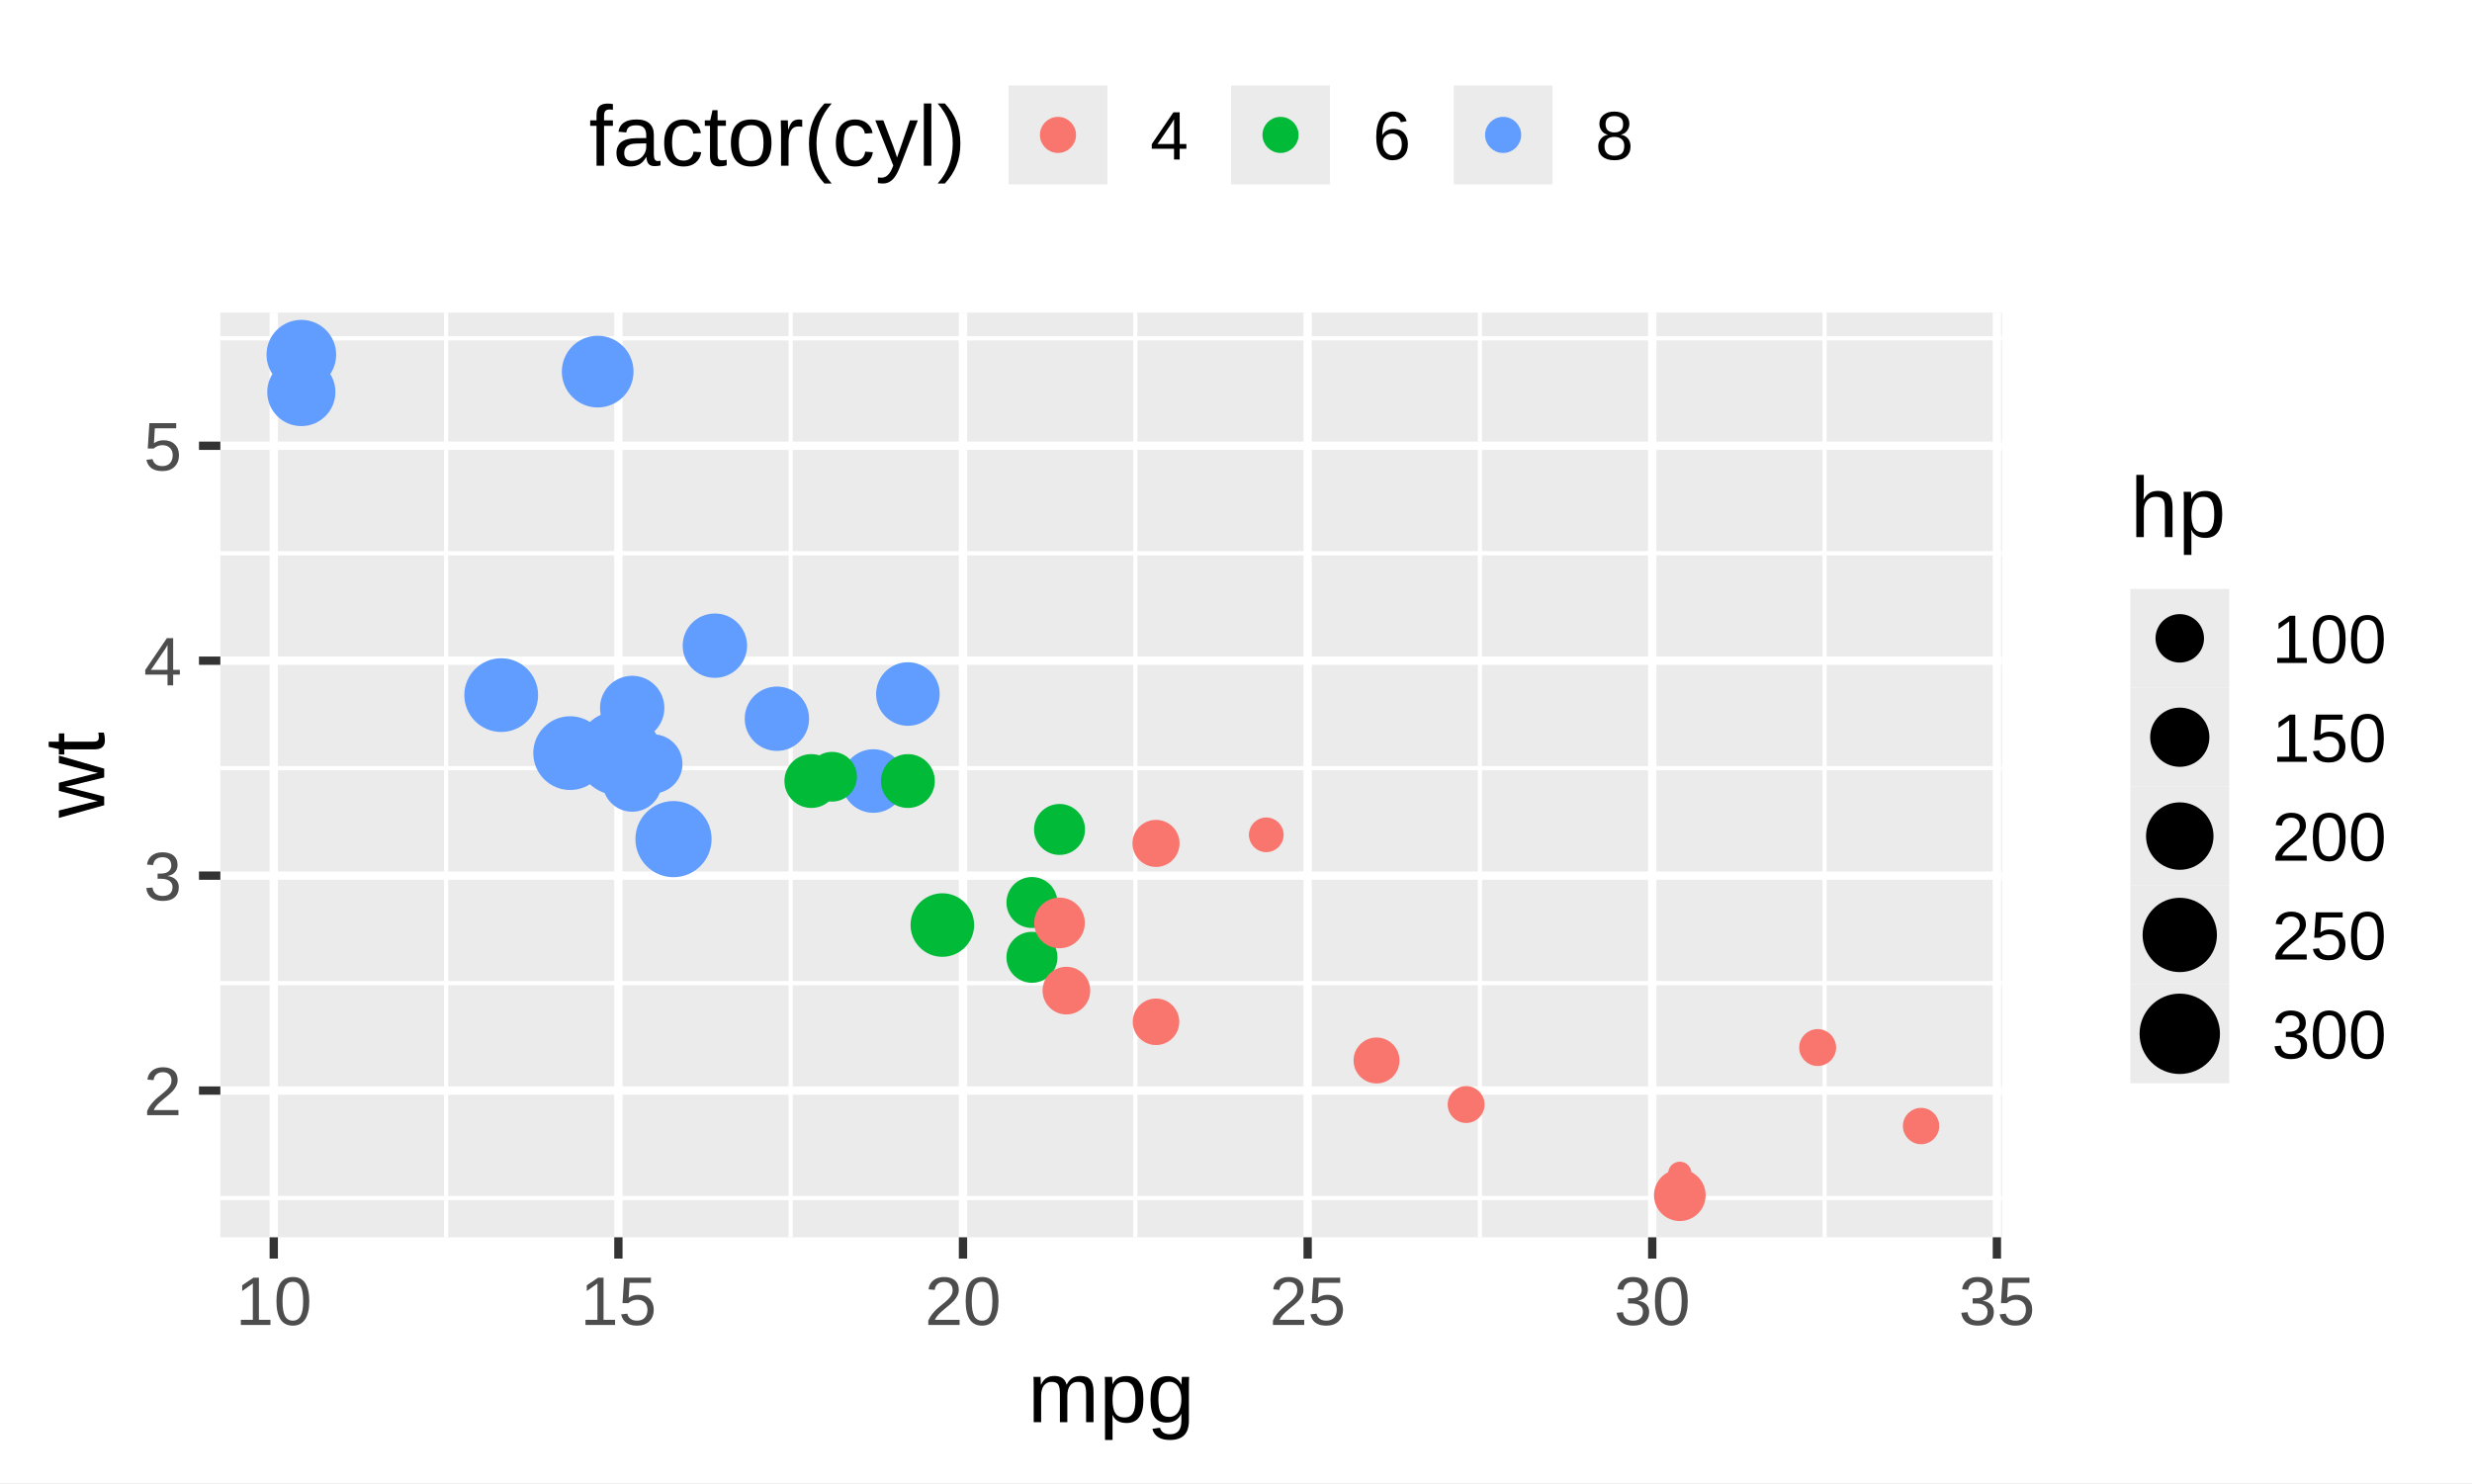
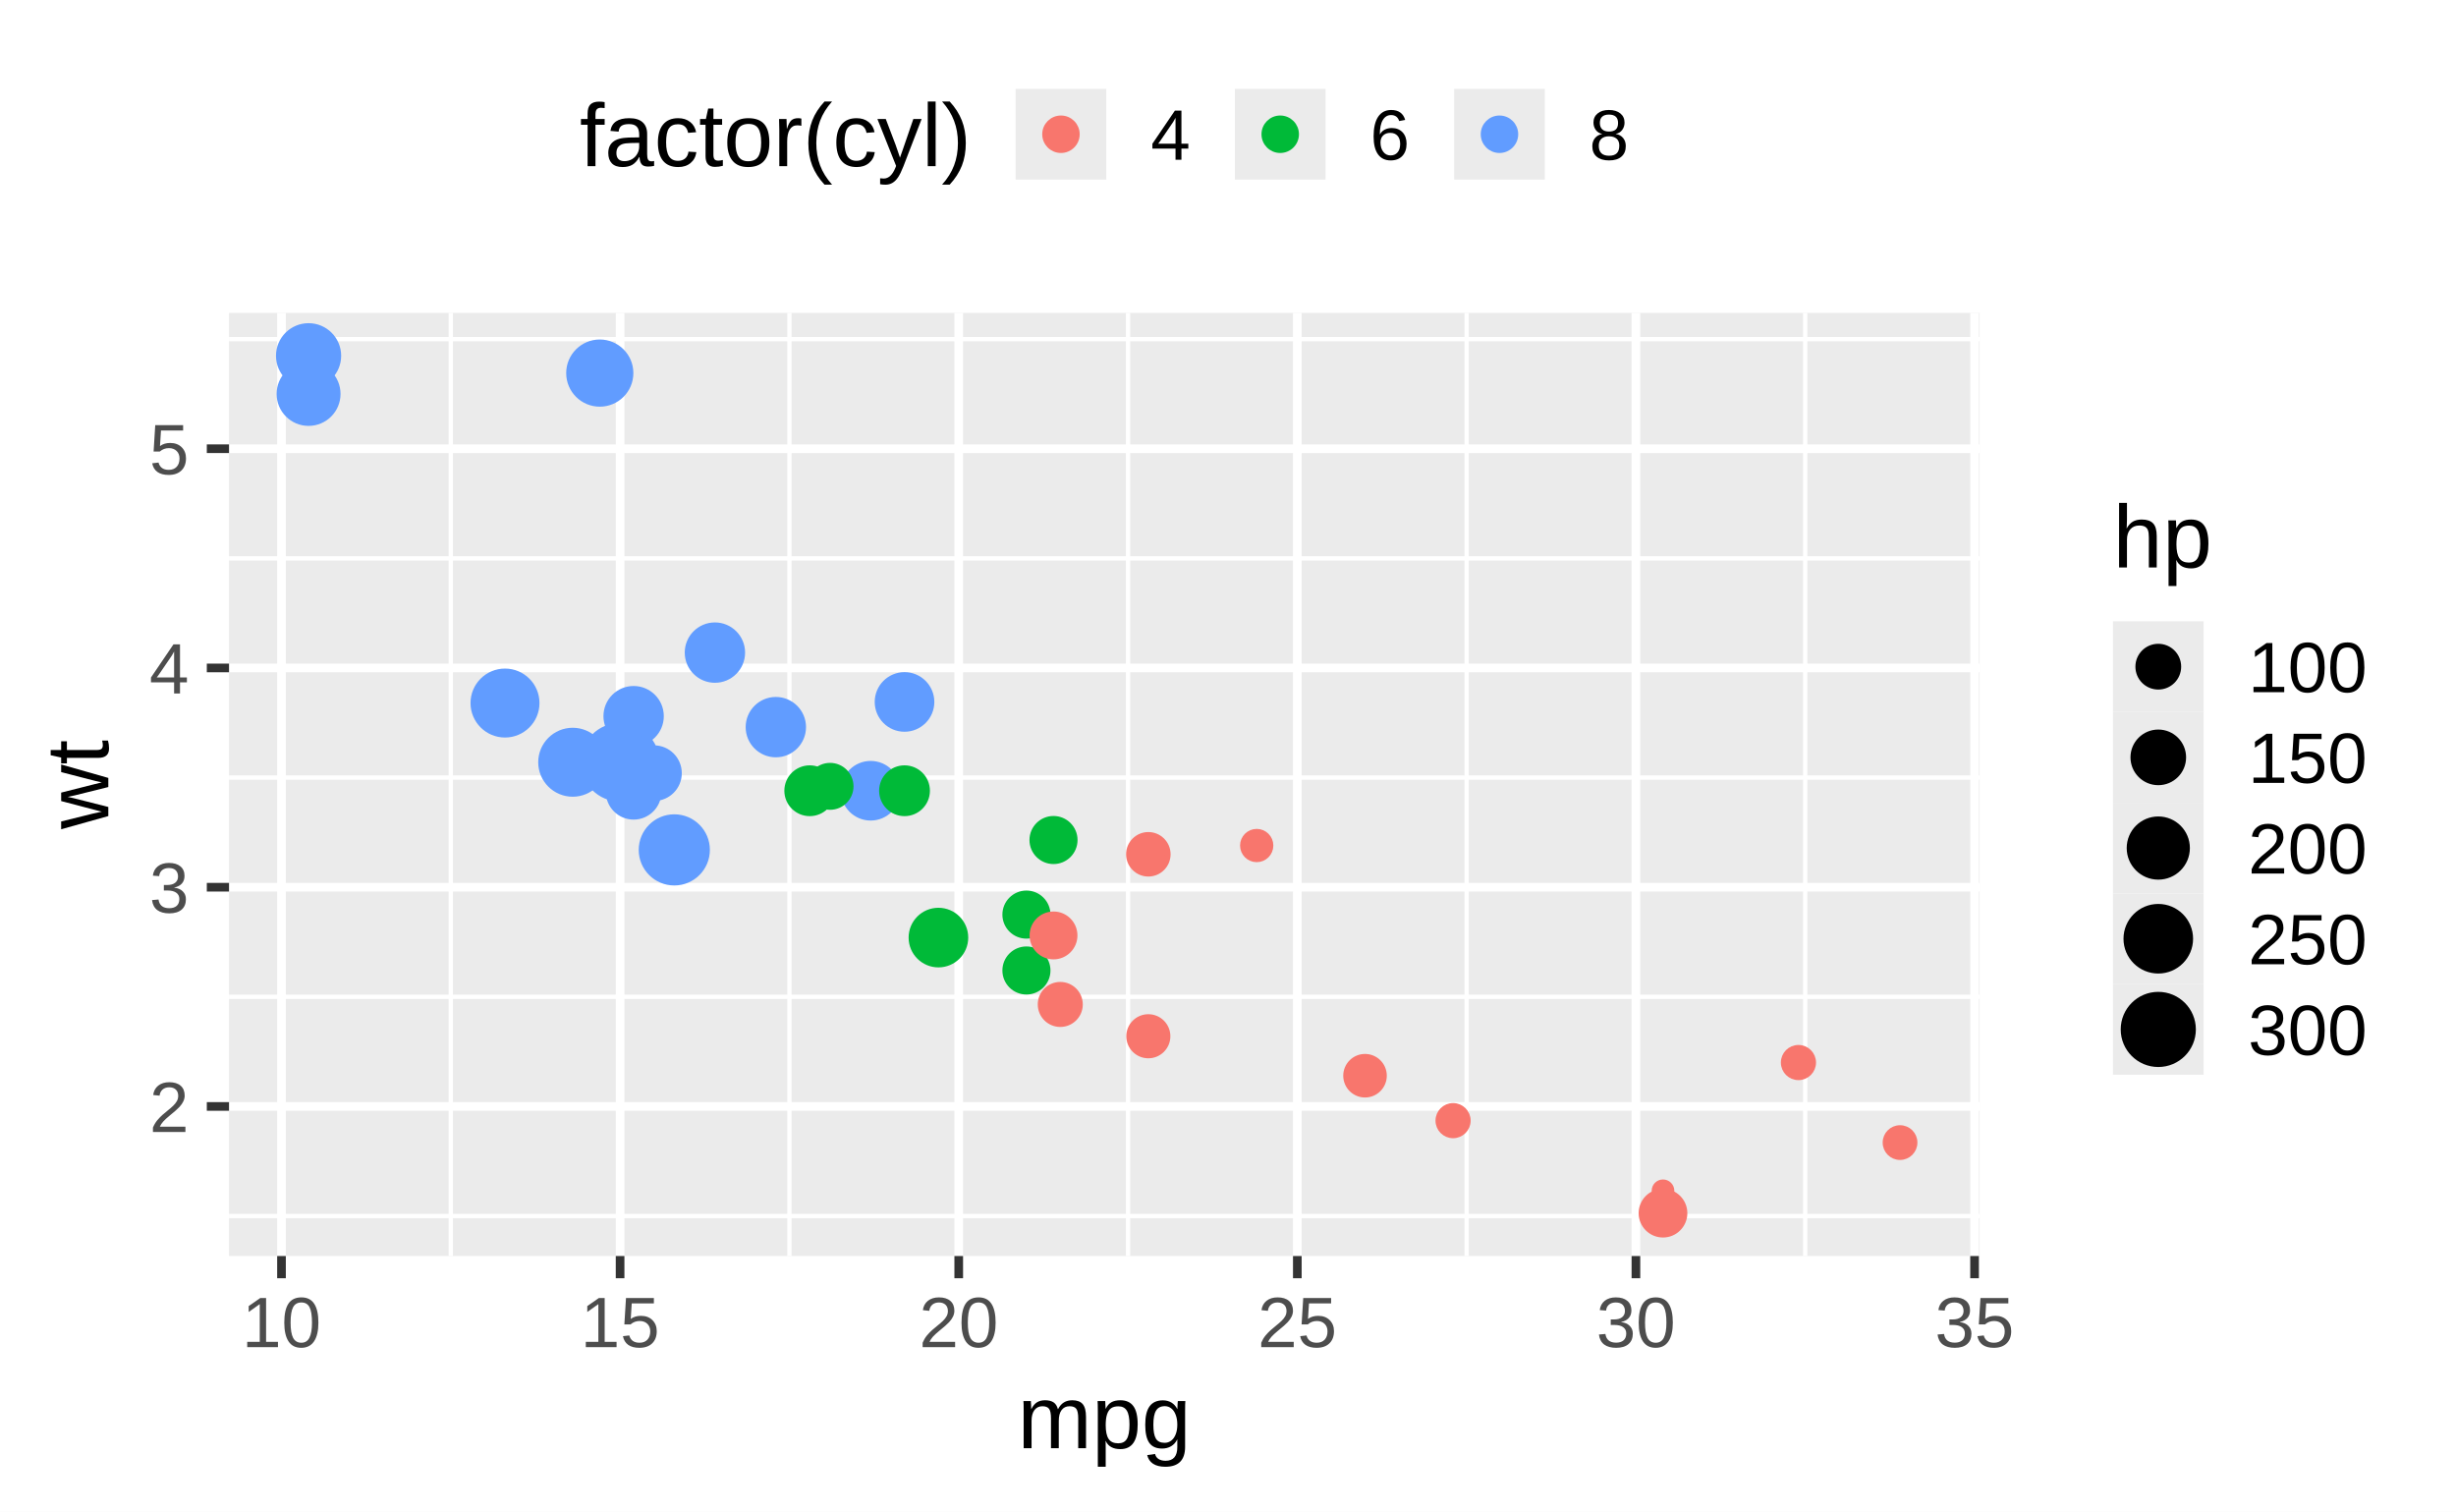
- <svg xmlns="http://www.w3.org/2000/svg" width="432.00pt" height="259.20pt" viewBox="0 0 432.00 259.20">
+ <svg xmlns="http://www.w3.org/2000/svg" width="468.00pt" height="288.00pt" viewBox="0 0 468.00 288.00">
  <g class="svglite">
    <defs>
      <style type="text/css">
    .svglite line, .svglite polyline, .svglite polygon, .svglite path, .svglite rect, .svglite circle {
      fill: none;
      stroke: #000000;
      stroke-linecap: round;
      stroke-linejoin: round;
      stroke-miterlimit: 10.00;
    }
    .svglite text {
      white-space: pre;
    }
    .svglite g.glyphgroup path {
      fill: inherit;
      stroke: none;
    }
  </style>
    </defs>
    <rect width="100%" height="100%" style="stroke: none; fill: #FFFFFF;" />
    <defs>
-       <clipPath id="cpMC4wMHw0MzIuMDB8MC4wMHwyNTkuMjA=">
-         <rect x="0.00" y="0.00" width="432.00" height="259.20" />
+       <clipPath id="cpMC4wMHw0NjguMDB8MC4wMHwyODguMDA=">
+         <rect x="0.00" y="0.00" width="468.00" height="288.00" />
      </clipPath>
    </defs>
-     <g clip-path="url(#cpMC4wMHw0MzIuMDB8MC4wMHwyNTkuMjA=)">
-       <rect x="0.00" y="0" width="432.00" height="259.20" style="stroke-width: 1.45; stroke: #FFFFFF; fill: #FFFFFF;" />
+     <g clip-path="url(#cpMC4wMHw0NjguMDB8MC4wMHwyODguMDA=)">
+       <rect x="0.00" y="0.00" width="468.00" height="288.00" style="stroke-width: 1.65; stroke: #FFFFFF; fill: #FFFFFF;" />
    </g>
    <defs>
-       <clipPath id="cpMzguNTF8MzQ5Ljg3fDU0LjY0fDIxNi4yNQ==">
-         <rect x="38.51" y="54.64" width="311.36" height="161.61" />
+       <clipPath id="cpNDMuNjR8Mzc3LjIyfDU5LjYyfDIzOS4zMw==">
+         <rect x="43.64" y="59.62" width="333.58" height="179.71" />
      </clipPath>
    </defs>
-     <g clip-path="url(#cpMzguNTF8MzQ5Ljg3fDU0LjY0fDIxNi4yNQ==)">
-       <rect x="38.51" y="54.64" width="311.36" height="161.61" style="stroke-width: 1.45; stroke: none; fill: #EBEBEB;" />
-       <polyline points="38.51,209.39 349.87,209.39 " style="stroke-width: 0.73; stroke: #FFFFFF; stroke-linecap: butt;" />
-       <polyline points="38.51,171.83 349.87,171.83 " style="stroke-width: 0.73; stroke: #FFFFFF; stroke-linecap: butt;" />
-       <polyline points="38.51,134.26 349.87,134.26 " style="stroke-width: 0.73; stroke: #FFFFFF; stroke-linecap: butt;" />
-       <polyline points="38.51,96.70 349.87,96.70 " style="stroke-width: 0.73; stroke: #FFFFFF; stroke-linecap: butt;" />
-       <polyline points="38.51,59.13 349.87,59.13 " style="stroke-width: 0.73; stroke: #FFFFFF; stroke-linecap: butt;" />
-       <polyline points="77.96,216.25 77.96,54.64 " style="stroke-width: 0.73; stroke: #FFFFFF; stroke-linecap: butt;" />
-       <polyline points="138.18,216.25 138.18,54.64 " style="stroke-width: 0.73; stroke: #FFFFFF; stroke-linecap: butt;" />
-       <polyline points="198.41,216.25 198.41,54.64 " style="stroke-width: 0.73; stroke: #FFFFFF; stroke-linecap: butt;" />
-       <polyline points="258.63,216.25 258.63,54.64 " style="stroke-width: 0.73; stroke: #FFFFFF; stroke-linecap: butt;" />
-       <polyline points="318.86,216.25 318.86,54.64 " style="stroke-width: 0.73; stroke: #FFFFFF; stroke-linecap: butt;" />
-       <polyline points="38.51,190.61 349.87,190.61 " style="stroke-width: 1.45; stroke: #FFFFFF; stroke-linecap: butt;" />
-       <polyline points="38.51,153.04 349.87,153.04 " style="stroke-width: 1.45; stroke: #FFFFFF; stroke-linecap: butt;" />
-       <polyline points="38.51,115.48 349.87,115.48 " style="stroke-width: 1.45; stroke: #FFFFFF; stroke-linecap: butt;" />
-       <polyline points="38.51,77.91 349.87,77.91 " style="stroke-width: 1.45; stroke: #FFFFFF; stroke-linecap: butt;" />
-       <polyline points="47.84,216.25 47.84,54.64 " style="stroke-width: 1.45; stroke: #FFFFFF; stroke-linecap: butt;" />
-       <polyline points="108.07,216.25 108.07,54.64 " style="stroke-width: 1.45; stroke: #FFFFFF; stroke-linecap: butt;" />
-       <polyline points="168.29,216.25 168.29,54.64 " style="stroke-width: 1.45; stroke: #FFFFFF; stroke-linecap: butt;" />
-       <polyline points="228.52,216.25 228.52,54.64 " style="stroke-width: 1.45; stroke: #FFFFFF; stroke-linecap: butt;" />
-       <polyline points="288.74,216.25 288.74,54.64 " style="stroke-width: 1.45; stroke: #FFFFFF; stroke-linecap: butt;" />
-       <polyline points="348.97,216.25 348.97,54.64 " style="stroke-width: 1.45; stroke: #FFFFFF; stroke-linecap: butt;" />
-       <circle cx="180.34" cy="167.32" r="3.97" style="stroke-width: 0.97; stroke: #00BA38; fill: #00BA38;" />
-       <circle cx="180.34" cy="157.74" r="3.97" style="stroke-width: 0.97; stroke: #00BA38; fill: #00BA38;" />
-       <circle cx="202.02" cy="178.59" r="3.58" style="stroke-width: 0.97; stroke: #F8766D; fill: #F8766D;" />
-       <circle cx="185.16" cy="144.97" r="3.97" style="stroke-width: 0.97; stroke: #00BA38; fill: #00BA38;" />
-       <circle cx="152.63" cy="136.51" r="5.07" style="stroke-width: 0.97; stroke: #619CFF; fill: #619CFF;" />
-       <circle cx="145.41" cy="135.76" r="3.86" style="stroke-width: 0.97; stroke: #00BA38; fill: #00BA38;" />
-       <circle cx="99.64" cy="131.63" r="5.96" style="stroke-width: 0.97; stroke: #619CFF; fill: #619CFF;" />
-       <circle cx="221.29" cy="145.91" r="2.55" style="stroke-width: 0.97; stroke: #F8766D; fill: #F8766D;" />
-       <circle cx="202.02" cy="147.41" r="3.63" style="stroke-width: 0.97; stroke: #F8766D; fill: #F8766D;" />
-       <circle cx="158.66" cy="136.51" r="4.22" style="stroke-width: 0.97; stroke: #00BA38; fill: #00BA38;" />
-       <circle cx="141.79" cy="136.51" r="4.22" style="stroke-width: 0.97; stroke: #00BA38; fill: #00BA38;" />
-       <circle cx="124.93" cy="112.85" r="5.14" style="stroke-width: 0.97; stroke: #619CFF; fill: #619CFF;" />
-       <circle cx="135.77" cy="125.62" r="5.14" style="stroke-width: 0.97; stroke: #619CFF; fill: #619CFF;" />
-       <circle cx="110.48" cy="123.74" r="5.14" style="stroke-width: 0.97; stroke: #619CFF; fill: #619CFF;" />
-       <circle cx="52.66" cy="68.52" r="5.47" style="stroke-width: 0.97; stroke: #619CFF; fill: #619CFF;" />
-       <circle cx="52.66" cy="61.99" r="5.60" style="stroke-width: 0.97; stroke: #619CFF; fill: #619CFF;" />
-       <circle cx="104.45" cy="64.95" r="5.78" style="stroke-width: 0.97; stroke: #619CFF; fill: #619CFF;" />
-       <circle cx="317.65" cy="183.09" r="2.74" style="stroke-width: 0.97; stroke: #F8766D; fill: #F8766D;" />
-       <circle cx="293.56" cy="205.07" r="1.55" style="stroke-width: 0.97; stroke: #F8766D; fill: #F8766D;" />
-       <circle cx="335.72" cy="196.81" r="2.69" style="stroke-width: 0.97; stroke: #F8766D; fill: #F8766D;" />
-       <circle cx="186.36" cy="173.14" r="3.68" style="stroke-width: 0.97; stroke: #F8766D; fill: #F8766D;" />
-       <circle cx="114.09" cy="133.51" r="4.69" style="stroke-width: 0.97; stroke: #619CFF; fill: #619CFF;" />
-       <circle cx="110.48" cy="136.70" r="4.69" style="stroke-width: 0.97; stroke: #619CFF; fill: #619CFF;" />
-       <circle cx="87.59" cy="121.49" r="5.96" style="stroke-width: 0.97; stroke: #619CFF; fill: #619CFF;" />
-       <circle cx="158.66" cy="121.30" r="5.07" style="stroke-width: 0.97; stroke: #619CFF; fill: #619CFF;" />
-       <circle cx="256.22" cy="193.05" r="2.74" style="stroke-width: 0.97; stroke: #F8766D; fill: #F8766D;" />
-       <circle cx="240.56" cy="185.35" r="3.53" style="stroke-width: 0.97; stroke: #F8766D; fill: #F8766D;" />
-       <circle cx="293.56" cy="208.90" r="4.03" style="stroke-width: 0.97; stroke: #F8766D; fill: #F8766D;" />
-       <circle cx="117.70" cy="146.66" r="6.17" style="stroke-width: 0.97; stroke: #619CFF; fill: #619CFF;" />
-       <circle cx="164.68" cy="161.68" r="5.07" style="stroke-width: 0.97; stroke: #00BA38; fill: #00BA38;" />
-       <circle cx="108.07" cy="131.63" r="6.89" style="stroke-width: 0.97; stroke: #619CFF; fill: #619CFF;" />
-       <circle cx="185.16" cy="161.31" r="3.94" style="stroke-width: 0.97; stroke: #F8766D; fill: #F8766D;" />
+     <g clip-path="url(#cpNDMuNjR8Mzc3LjIyfDU5LjYyfDIzOS4zMw==)">
+       <rect x="43.64" y="59.62" width="333.58" height="179.71" style="stroke-width: 1.65; stroke: none; fill: #EBEBEB;" />
+       <polyline points="43.64,231.70 377.22,231.70 " style="stroke-width: 0.82; stroke: #FFFFFF; stroke-linecap: butt;" />
+       <polyline points="43.64,189.93 377.22,189.93 " style="stroke-width: 0.82; stroke: #FFFFFF; stroke-linecap: butt;" />
+       <polyline points="43.64,148.16 377.22,148.16 " style="stroke-width: 0.82; stroke: #FFFFFF; stroke-linecap: butt;" />
+       <polyline points="43.64,106.39 377.22,106.39 " style="stroke-width: 0.82; stroke: #FFFFFF; stroke-linecap: butt;" />
+       <polyline points="43.64,64.62 377.22,64.62 " style="stroke-width: 0.82; stroke: #FFFFFF; stroke-linecap: butt;" />
+       <polyline points="85.90,239.33 85.90,59.62 " style="stroke-width: 0.82; stroke: #FFFFFF; stroke-linecap: butt;" />
+       <polyline points="150.43,239.33 150.43,59.62 " style="stroke-width: 0.82; stroke: #FFFFFF; stroke-linecap: butt;" />
+       <polyline points="214.95,239.33 214.95,59.62 " style="stroke-width: 0.82; stroke: #FFFFFF; stroke-linecap: butt;" />
+       <polyline points="279.47,239.33 279.47,59.62 " style="stroke-width: 0.82; stroke: #FFFFFF; stroke-linecap: butt;" />
+       <polyline points="343.99,239.33 343.99,59.62 " style="stroke-width: 0.82; stroke: #FFFFFF; stroke-linecap: butt;" />
+       <polyline points="43.64,210.82 377.22,210.82 " style="stroke-width: 1.65; stroke: #FFFFFF; stroke-linecap: butt;" />
+       <polyline points="43.64,169.05 377.22,169.05 " style="stroke-width: 1.65; stroke: #FFFFFF; stroke-linecap: butt;" />
+       <polyline points="43.64,127.27 377.22,127.27 " style="stroke-width: 1.65; stroke: #FFFFFF; stroke-linecap: butt;" />
+       <polyline points="43.64,85.50 377.22,85.50 " style="stroke-width: 1.65; stroke: #FFFFFF; stroke-linecap: butt;" />
+       <polyline points="53.64,239.33 53.64,59.62 " style="stroke-width: 1.65; stroke: #FFFFFF; stroke-linecap: butt;" />
+       <polyline points="118.16,239.33 118.16,59.62 " style="stroke-width: 1.65; stroke: #FFFFFF; stroke-linecap: butt;" />
+       <polyline points="182.69,239.33 182.69,59.62 " style="stroke-width: 1.65; stroke: #FFFFFF; stroke-linecap: butt;" />
+       <polyline points="247.21,239.33 247.21,59.62 " style="stroke-width: 1.65; stroke: #FFFFFF; stroke-linecap: butt;" />
+       <polyline points="311.73,239.33 311.73,59.62 " style="stroke-width: 1.65; stroke: #FFFFFF; stroke-linecap: butt;" />
+       <polyline points="376.26,239.33 376.26,59.62 " style="stroke-width: 1.65; stroke: #FFFFFF; stroke-linecap: butt;" />
+       <circle cx="195.59" cy="184.92" r="4.03" style="stroke-width: 1.10; stroke: #00BA38; fill: #00BA38;" />
+       <circle cx="195.59" cy="174.27" r="4.03" style="stroke-width: 1.10; stroke: #00BA38; fill: #00BA38;" />
+       <circle cx="218.82" cy="197.45" r="3.65" style="stroke-width: 1.10; stroke: #F8766D; fill: #F8766D;" />
+       <circle cx="200.75" cy="160.06" r="4.03" style="stroke-width: 1.10; stroke: #00BA38; fill: #00BA38;" />
+       <circle cx="165.91" cy="150.67" r="5.13" style="stroke-width: 1.10; stroke: #619CFF; fill: #619CFF;" />
+       <circle cx="158.17" cy="149.83" r="3.92" style="stroke-width: 1.10; stroke: #00BA38; fill: #00BA38;" />
+       <circle cx="109.13" cy="145.24" r="6.02" style="stroke-width: 1.10; stroke: #619CFF; fill: #619CFF;" />
+       <circle cx="239.47" cy="161.11" r="2.62" style="stroke-width: 1.10; stroke: #F8766D; fill: #F8766D;" />
+       <circle cx="218.82" cy="162.78" r="3.69" style="stroke-width: 1.10; stroke: #F8766D; fill: #F8766D;" />
+       <circle cx="172.36" cy="150.67" r="4.29" style="stroke-width: 1.10; stroke: #00BA38; fill: #00BA38;" />
+       <circle cx="154.30" cy="150.67" r="4.29" style="stroke-width: 1.10; stroke: #00BA38; fill: #00BA38;" />
+       <circle cx="136.23" cy="124.35" r="5.20" style="stroke-width: 1.10; stroke: #619CFF; fill: #619CFF;" />
+       <circle cx="147.84" cy="138.55" r="5.20" style="stroke-width: 1.10; stroke: #619CFF; fill: #619CFF;" />
+       <circle cx="120.74" cy="136.46" r="5.20" style="stroke-width: 1.10; stroke: #619CFF; fill: #619CFF;" />
+       <circle cx="58.80" cy="75.06" r="5.54" style="stroke-width: 1.10; stroke: #619CFF; fill: #619CFF;" />
+       <circle cx="58.80" cy="67.79" r="5.66" style="stroke-width: 1.10; stroke: #619CFF; fill: #619CFF;" />
+       <circle cx="114.29" cy="71.09" r="5.85" style="stroke-width: 1.10; stroke: #619CFF; fill: #619CFF;" />
+       <circle cx="342.70" cy="202.46" r="2.80" style="stroke-width: 1.10; stroke: #F8766D; fill: #F8766D;" />
+       <circle cx="316.89" cy="226.90" r="1.61" style="stroke-width: 1.10; stroke: #F8766D; fill: #F8766D;" />
+       <circle cx="362.06" cy="217.71" r="2.76" style="stroke-width: 1.10; stroke: #F8766D; fill: #F8766D;" />
+       <circle cx="202.04" cy="191.39" r="3.74" style="stroke-width: 1.10; stroke: #F8766D; fill: #F8766D;" />
+       <circle cx="124.62" cy="147.32" r="4.75" style="stroke-width: 1.10; stroke: #619CFF; fill: #619CFF;" />
+       <circle cx="120.74" cy="150.87" r="4.75" style="stroke-width: 1.10; stroke: #619CFF; fill: #619CFF;" />
+       <circle cx="96.23" cy="133.96" r="6.02" style="stroke-width: 1.10; stroke: #619CFF; fill: #619CFF;" />
+       <circle cx="172.36" cy="133.75" r="5.13" style="stroke-width: 1.10; stroke: #619CFF; fill: #619CFF;" />
+       <circle cx="276.89" cy="213.53" r="2.80" style="stroke-width: 1.10; stroke: #F8766D; fill: #F8766D;" />
+       <circle cx="260.11" cy="204.97" r="3.60" style="stroke-width: 1.10; stroke: #F8766D; fill: #F8766D;" />
+       <circle cx="316.89" cy="231.16" r="4.09" style="stroke-width: 1.10; stroke: #F8766D; fill: #F8766D;" />
+       <circle cx="128.49" cy="161.94" r="6.23" style="stroke-width: 1.10; stroke: #619CFF; fill: #619CFF;" />
+       <circle cx="178.82" cy="178.65" r="5.13" style="stroke-width: 1.10; stroke: #00BA38; fill: #00BA38;" />
+       <circle cx="118.16" cy="145.24" r="6.95" style="stroke-width: 1.10; stroke: #619CFF; fill: #619CFF;" />
+       <circle cx="200.75" cy="178.24" r="4.01" style="stroke-width: 1.10; stroke: #F8766D; fill: #F8766D;" />
    </g>
-     <g clip-path="url(#cpMC4wMHw0MzIuMDB8MC4wMHwyNTkuMjA=)">
-       <text x="31.78" y="194.91" text-anchor="end" style="font-size: 12.00px;fill: #4D4D4D; font-family: &quot;Arial&quot;;" textLength="6.67px" lengthAdjust="spacingAndGlyphs">2</text>
-       <text x="31.78" y="157.34" text-anchor="end" style="font-size: 12.00px;fill: #4D4D4D; font-family: &quot;Arial&quot;;" textLength="6.67px" lengthAdjust="spacingAndGlyphs">3</text>
-       <text x="31.78" y="119.78" text-anchor="end" style="font-size: 12.00px;fill: #4D4D4D; font-family: &quot;Arial&quot;;" textLength="6.67px" lengthAdjust="spacingAndGlyphs">4</text>
-       <text x="31.78" y="82.21" text-anchor="end" style="font-size: 12.00px;fill: #4D4D4D; font-family: &quot;Arial&quot;;" textLength="6.67px" lengthAdjust="spacingAndGlyphs">5</text>
-       <polyline points="34.77,190.61 38.51,190.61 " style="stroke-width: 1.45; stroke: #333333; stroke-linecap: butt;" />
-       <polyline points="34.77,153.04 38.51,153.04 " style="stroke-width: 1.45; stroke: #333333; stroke-linecap: butt;" />
-       <polyline points="34.77,115.48 38.51,115.48 " style="stroke-width: 1.45; stroke: #333333; stroke-linecap: butt;" />
-       <polyline points="34.77,77.91 38.51,77.91 " style="stroke-width: 1.45; stroke: #333333; stroke-linecap: butt;" />
-       <polyline points="47.84,219.98 47.84,216.25 " style="stroke-width: 1.45; stroke: #333333; stroke-linecap: butt;" />
-       <polyline points="108.07,219.98 108.07,216.25 " style="stroke-width: 1.45; stroke: #333333; stroke-linecap: butt;" />
-       <polyline points="168.29,219.98 168.29,216.25 " style="stroke-width: 1.45; stroke: #333333; stroke-linecap: butt;" />
-       <polyline points="228.52,219.98 228.52,216.25 " style="stroke-width: 1.45; stroke: #333333; stroke-linecap: butt;" />
-       <polyline points="288.74,219.98 288.74,216.25 " style="stroke-width: 1.45; stroke: #333333; stroke-linecap: butt;" />
-       <polyline points="348.97,219.98 348.97,216.25 " style="stroke-width: 1.45; stroke: #333333; stroke-linecap: butt;" />
-       <text x="47.84" y="231.57" text-anchor="middle" style="font-size: 12.00px;fill: #4D4D4D; font-family: &quot;Arial&quot;;" textLength="13.34px" lengthAdjust="spacingAndGlyphs">10</text>
-       <text x="108.07" y="231.57" text-anchor="middle" style="font-size: 12.00px;fill: #4D4D4D; font-family: &quot;Arial&quot;;" textLength="13.34px" lengthAdjust="spacingAndGlyphs">15</text>
-       <text x="168.29" y="231.57" text-anchor="middle" style="font-size: 12.00px;fill: #4D4D4D; font-family: &quot;Arial&quot;;" textLength="13.34px" lengthAdjust="spacingAndGlyphs">20</text>
-       <text x="228.52" y="231.57" text-anchor="middle" style="font-size: 12.00px;fill: #4D4D4D; font-family: &quot;Arial&quot;;" textLength="13.34px" lengthAdjust="spacingAndGlyphs">25</text>
-       <text x="288.74" y="231.57" text-anchor="middle" style="font-size: 12.00px;fill: #4D4D4D; font-family: &quot;Arial&quot;;" textLength="13.34px" lengthAdjust="spacingAndGlyphs">30</text>
-       <text x="348.97" y="231.57" text-anchor="middle" style="font-size: 12.00px;fill: #4D4D4D; font-family: &quot;Arial&quot;;" textLength="13.34px" lengthAdjust="spacingAndGlyphs">35</text>
-       <text x="194.19" y="248.57" text-anchor="middle" style="font-size: 15.00px; font-family: &quot;Arial&quot;;" textLength="29.19px" lengthAdjust="spacingAndGlyphs">mpg</text>
-       <text transform="translate(18.21,135.44) rotate(-90)" text-anchor="middle" style="font-size: 15.00px; font-family: &quot;Arial&quot;;" textLength="15.00px" lengthAdjust="spacingAndGlyphs">wt</text>
-       <rect x="364.82" y="74.08" width="59.71" height="122.72" style="stroke-width: 1.45; stroke: none; fill: #FFFFFF;" />
-       <text x="372.29" y="93.88" style="font-size: 15.00px; font-family: &quot;Arial&quot;;" textLength="16.69px" lengthAdjust="spacingAndGlyphs">hp</text>
-       <rect x="372.29" y="102.93" width="17.28" height="17.28" style="stroke-width: 1.45; stroke: none; fill: #EBEBEB;" />
-       <circle cx="380.93" cy="111.57" r="3.75" style="stroke-width: 0.97; fill: #000000;" />
-       <rect x="372.29" y="120.21" width="17.28" height="17.28" style="stroke-width: 1.45; stroke: none; fill: #EBEBEB;" />
-       <circle cx="380.93" cy="128.85" r="4.69" style="stroke-width: 0.97; fill: #000000;" />
-       <rect x="372.29" y="137.49" width="17.28" height="17.28" style="stroke-width: 1.45; stroke: none; fill: #EBEBEB;" />
-       <circle cx="380.93" cy="146.13" r="5.41" style="stroke-width: 0.97; fill: #000000;" />
-       <rect x="372.29" y="154.77" width="17.28" height="17.28" style="stroke-width: 1.45; stroke: none; fill: #EBEBEB;" />
-       <circle cx="380.93" cy="163.41" r="6.01" style="stroke-width: 0.97; fill: #000000;" />
-       <rect x="372.29" y="172.05" width="17.28" height="17.28" style="stroke-width: 1.45; stroke: none; fill: #EBEBEB;" />
-       <circle cx="380.93" cy="180.69" r="6.54" style="stroke-width: 0.97; fill: #000000;" />
-       <text x="397.04" y="115.87" style="font-size: 12.00px; font-family: &quot;Arial&quot;;" textLength="20.02px" lengthAdjust="spacingAndGlyphs">100</text>
-       <text x="397.04" y="133.15" style="font-size: 12.00px; font-family: &quot;Arial&quot;;" textLength="20.02px" lengthAdjust="spacingAndGlyphs">150</text>
-       <text x="397.04" y="150.43" style="font-size: 12.00px; font-family: &quot;Arial&quot;;" textLength="20.02px" lengthAdjust="spacingAndGlyphs">200</text>
-       <text x="397.04" y="167.71" style="font-size: 12.00px; font-family: &quot;Arial&quot;;" textLength="20.02px" lengthAdjust="spacingAndGlyphs">250</text>
-       <text x="397.04" y="184.99" style="font-size: 12.00px; font-family: &quot;Arial&quot;;" textLength="20.02px" lengthAdjust="spacingAndGlyphs">300</text>
-       <rect x="95.44" y="7.47" width="197.49" height="32.22" style="stroke-width: 1.45; stroke: none; fill: #FFFFFF;" />
-       <text x="102.92" y="28.96" style="font-size: 15.00px; font-family: &quot;Arial&quot;;" textLength="65.86px" lengthAdjust="spacingAndGlyphs">factor(cyl)</text>
-       <rect x="176.25" y="14.94" width="17.28" height="17.28" style="stroke-width: 1.45; stroke: none; fill: #EBEBEB;" />
-       <circle cx="184.89" cy="23.58" r="2.67" style="stroke-width: 0.97; stroke: #F8766D; fill: #F8766D;" />
-       <rect x="215.14" y="14.94" width="17.28" height="17.28" style="stroke-width: 1.45; stroke: none; fill: #EBEBEB;" />
-       <circle cx="223.78" cy="23.58" r="2.67" style="stroke-width: 0.97; stroke: #00BA38; fill: #00BA38;" />
-       <rect x="254.04" y="14.94" width="17.28" height="17.28" style="stroke-width: 1.45; stroke: none; fill: #EBEBEB;" />
-       <circle cx="262.68" cy="23.58" r="2.67" style="stroke-width: 0.97; stroke: #619CFF; fill: #619CFF;" />
-       <text x="201.00" y="27.88" style="font-size: 12.00px; font-family: &quot;Arial&quot;;" textLength="6.67px" lengthAdjust="spacingAndGlyphs">4</text>
-       <text x="239.90" y="27.88" style="font-size: 12.00px; font-family: &quot;Arial&quot;;" textLength="6.67px" lengthAdjust="spacingAndGlyphs">6</text>
-       <text x="278.79" y="27.88" style="font-size: 12.00px; font-family: &quot;Arial&quot;;" textLength="6.67px" lengthAdjust="spacingAndGlyphs">8</text>
+     <g clip-path="url(#cpMC4wMHw0NjguMDB8MC4wMHwyODguMDA=)">
+       <text x="36.02" y="215.69" text-anchor="end" style="font-size: 13.60px;fill: #4D4D4D; font-family: &quot;Arial&quot;;" textLength="7.56px" lengthAdjust="spacingAndGlyphs">2</text>
+       <text x="36.02" y="173.91" text-anchor="end" style="font-size: 13.60px;fill: #4D4D4D; font-family: &quot;Arial&quot;;" textLength="7.56px" lengthAdjust="spacingAndGlyphs">3</text>
+       <text x="36.02" y="132.14" text-anchor="end" style="font-size: 13.60px;fill: #4D4D4D; font-family: &quot;Arial&quot;;" textLength="7.56px" lengthAdjust="spacingAndGlyphs">4</text>
+       <text x="36.02" y="90.37" text-anchor="end" style="font-size: 13.60px;fill: #4D4D4D; font-family: &quot;Arial&quot;;" textLength="7.56px" lengthAdjust="spacingAndGlyphs">5</text>
+       <polyline points="39.41,210.82 43.64,210.82 " style="stroke-width: 1.65; stroke: #333333; stroke-linecap: butt;" />
+       <polyline points="39.41,169.05 43.64,169.05 " style="stroke-width: 1.65; stroke: #333333; stroke-linecap: butt;" />
+       <polyline points="39.41,127.27 43.64,127.27 " style="stroke-width: 1.65; stroke: #333333; stroke-linecap: butt;" />
+       <polyline points="39.41,85.50 43.64,85.50 " style="stroke-width: 1.65; stroke: #333333; stroke-linecap: butt;" />
+       <polyline points="53.64,243.56 53.64,239.33 " style="stroke-width: 1.65; stroke: #333333; stroke-linecap: butt;" />
+       <polyline points="118.16,243.56 118.16,239.33 " style="stroke-width: 1.65; stroke: #333333; stroke-linecap: butt;" />
+       <polyline points="182.69,243.56 182.69,239.33 " style="stroke-width: 1.65; stroke: #333333; stroke-linecap: butt;" />
+       <polyline points="247.21,243.56 247.21,239.33 " style="stroke-width: 1.65; stroke: #333333; stroke-linecap: butt;" />
+       <polyline points="311.73,243.56 311.73,239.33 " style="stroke-width: 1.65; stroke: #333333; stroke-linecap: butt;" />
+       <polyline points="376.26,243.56 376.26,239.33 " style="stroke-width: 1.65; stroke: #333333; stroke-linecap: butt;" />
+       <text x="53.64" y="256.69" text-anchor="middle" style="font-size: 13.60px;fill: #4D4D4D; font-family: &quot;Arial&quot;;" textLength="15.12px" lengthAdjust="spacingAndGlyphs">10</text>
+       <text x="118.16" y="256.69" text-anchor="middle" style="font-size: 13.60px;fill: #4D4D4D; font-family: &quot;Arial&quot;;" textLength="15.12px" lengthAdjust="spacingAndGlyphs">15</text>
+       <text x="182.69" y="256.69" text-anchor="middle" style="font-size: 13.60px;fill: #4D4D4D; font-family: &quot;Arial&quot;;" textLength="15.12px" lengthAdjust="spacingAndGlyphs">20</text>
+       <text x="247.21" y="256.69" text-anchor="middle" style="font-size: 13.60px;fill: #4D4D4D; font-family: &quot;Arial&quot;;" textLength="15.12px" lengthAdjust="spacingAndGlyphs">25</text>
+       <text x="311.73" y="256.69" text-anchor="middle" style="font-size: 13.60px;fill: #4D4D4D; font-family: &quot;Arial&quot;;" textLength="15.12px" lengthAdjust="spacingAndGlyphs">30</text>
+       <text x="376.26" y="256.69" text-anchor="middle" style="font-size: 13.60px;fill: #4D4D4D; font-family: &quot;Arial&quot;;" textLength="15.12px" lengthAdjust="spacingAndGlyphs">35</text>
+       <text x="210.43" y="275.95" text-anchor="middle" style="font-size: 17.00px; font-family: &quot;Arial&quot;;" textLength="33.06px" lengthAdjust="spacingAndGlyphs">mpg</text>
+       <text transform="translate(20.64,149.48) rotate(-90)" text-anchor="middle" style="font-size: 17.00px; font-family: &quot;Arial&quot;;" textLength="17.00px" lengthAdjust="spacingAndGlyphs">wt</text>
+       <rect x="394.16" y="85.70" width="65.37" height="127.56" style="stroke-width: 1.65; stroke: none; fill: #FFFFFF;" />
+       <text x="402.63" y="108.13" style="font-size: 17.00px; font-family: &quot;Arial&quot;;" textLength="18.91px" lengthAdjust="spacingAndGlyphs">hp</text>
+       <rect x="402.63" y="118.39" width="17.28" height="17.28" style="stroke-width: 1.65; stroke: none; fill: #EBEBEB;" />
+       <circle cx="411.27" cy="127.03" r="3.81" style="stroke-width: 1.10; fill: #000000;" />
+       <rect x="402.63" y="135.67" width="17.28" height="17.28" style="stroke-width: 1.65; stroke: none; fill: #EBEBEB;" />
+       <circle cx="411.27" cy="144.31" r="4.75" style="stroke-width: 1.10; fill: #000000;" />
+       <rect x="402.63" y="152.95" width="17.28" height="17.28" style="stroke-width: 1.65; stroke: none; fill: #EBEBEB;" />
+       <circle cx="411.27" cy="161.59" r="5.47" style="stroke-width: 1.10; fill: #000000;" />
+       <rect x="402.63" y="170.23" width="17.28" height="17.28" style="stroke-width: 1.65; stroke: none; fill: #EBEBEB;" />
+       <circle cx="411.27" cy="178.87" r="6.08" style="stroke-width: 1.10; fill: #000000;" />
+       <rect x="402.63" y="187.51" width="17.28" height="17.28" style="stroke-width: 1.65; stroke: none; fill: #EBEBEB;" />
+       <circle cx="411.27" cy="196.15" r="6.61" style="stroke-width: 1.10; fill: #000000;" />
+       <text x="428.38" y="131.89" style="font-size: 13.60px; font-family: &quot;Arial&quot;;" textLength="22.69px" lengthAdjust="spacingAndGlyphs">100</text>
+       <text x="428.38" y="149.17" style="font-size: 13.60px; font-family: &quot;Arial&quot;;" textLength="22.69px" lengthAdjust="spacingAndGlyphs">150</text>
+       <text x="428.38" y="166.45" style="font-size: 13.60px; font-family: &quot;Arial&quot;;" textLength="22.69px" lengthAdjust="spacingAndGlyphs">200</text>
+       <text x="428.38" y="183.73" style="font-size: 13.60px; font-family: &quot;Arial&quot;;" textLength="22.69px" lengthAdjust="spacingAndGlyphs">250</text>
+       <text x="428.38" y="201.01" style="font-size: 13.60px; font-family: &quot;Arial&quot;;" textLength="22.69px" lengthAdjust="spacingAndGlyphs">300</text>
+       <rect x="102.00" y="8.47" width="216.87" height="34.22" style="stroke-width: 1.65; stroke: none; fill: #FFFFFF;" />
+       <text x="110.47" y="31.66" style="font-size: 17.00px; font-family: &quot;Arial&quot;;" textLength="74.59px" lengthAdjust="spacingAndGlyphs">factor(cyl)</text>
+       <rect x="193.53" y="16.94" width="17.28" height="17.28" style="stroke-width: 1.65; stroke: none; fill: #EBEBEB;" />
+       <circle cx="202.17" cy="25.58" r="3.02" style="stroke-width: 1.10; stroke: #F8766D; fill: #F8766D;" />
+       <rect x="235.31" y="16.94" width="17.28" height="17.28" style="stroke-width: 1.65; stroke: none; fill: #EBEBEB;" />
+       <circle cx="243.95" cy="25.58" r="3.02" style="stroke-width: 1.10; stroke: #00BA38; fill: #00BA38;" />
+       <rect x="277.09" y="16.94" width="17.28" height="17.28" style="stroke-width: 1.65; stroke: none; fill: #EBEBEB;" />
+       <circle cx="285.73" cy="25.58" r="3.02" style="stroke-width: 1.10; stroke: #619CFF; fill: #619CFF;" />
+       <text x="219.28" y="30.44" style="font-size: 13.60px; font-family: &quot;Arial&quot;;" textLength="7.56px" lengthAdjust="spacingAndGlyphs">4</text>
+       <text x="261.06" y="30.44" style="font-size: 13.60px; font-family: &quot;Arial&quot;;" textLength="7.56px" lengthAdjust="spacingAndGlyphs">6</text>
+       <text x="302.83" y="30.44" style="font-size: 13.60px; font-family: &quot;Arial&quot;;" textLength="7.56px" lengthAdjust="spacingAndGlyphs">8</text>
    </g>
  </g>
</svg>
